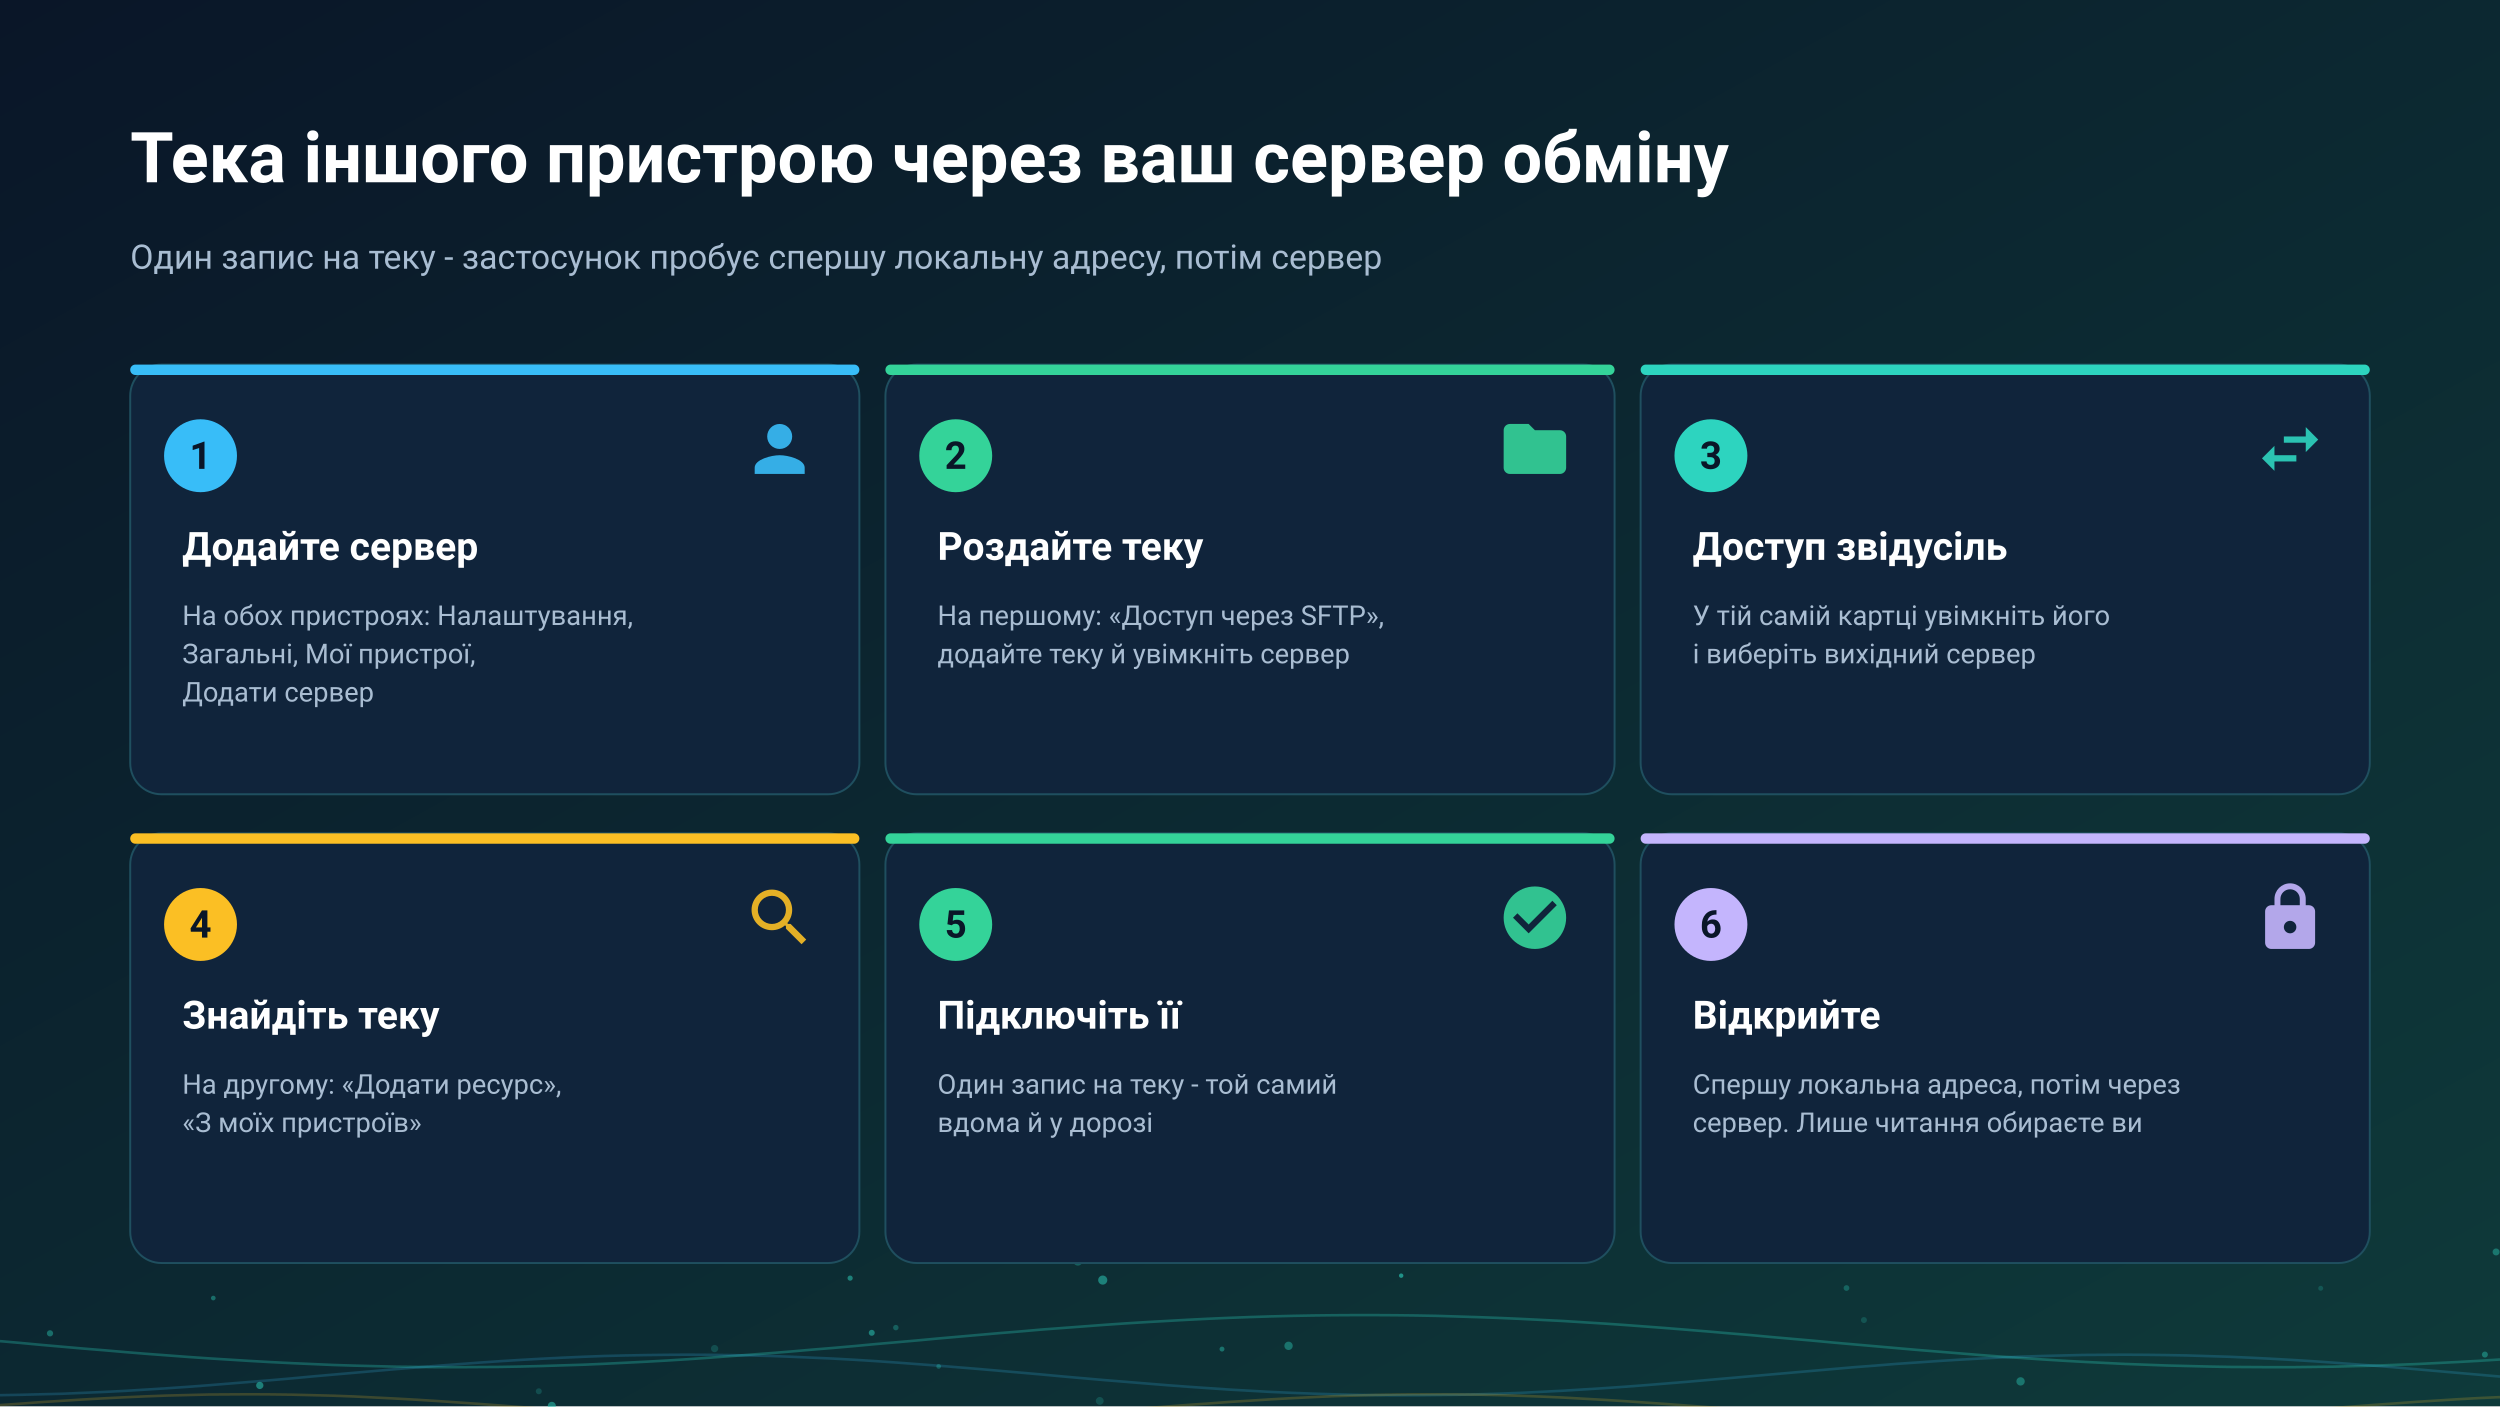
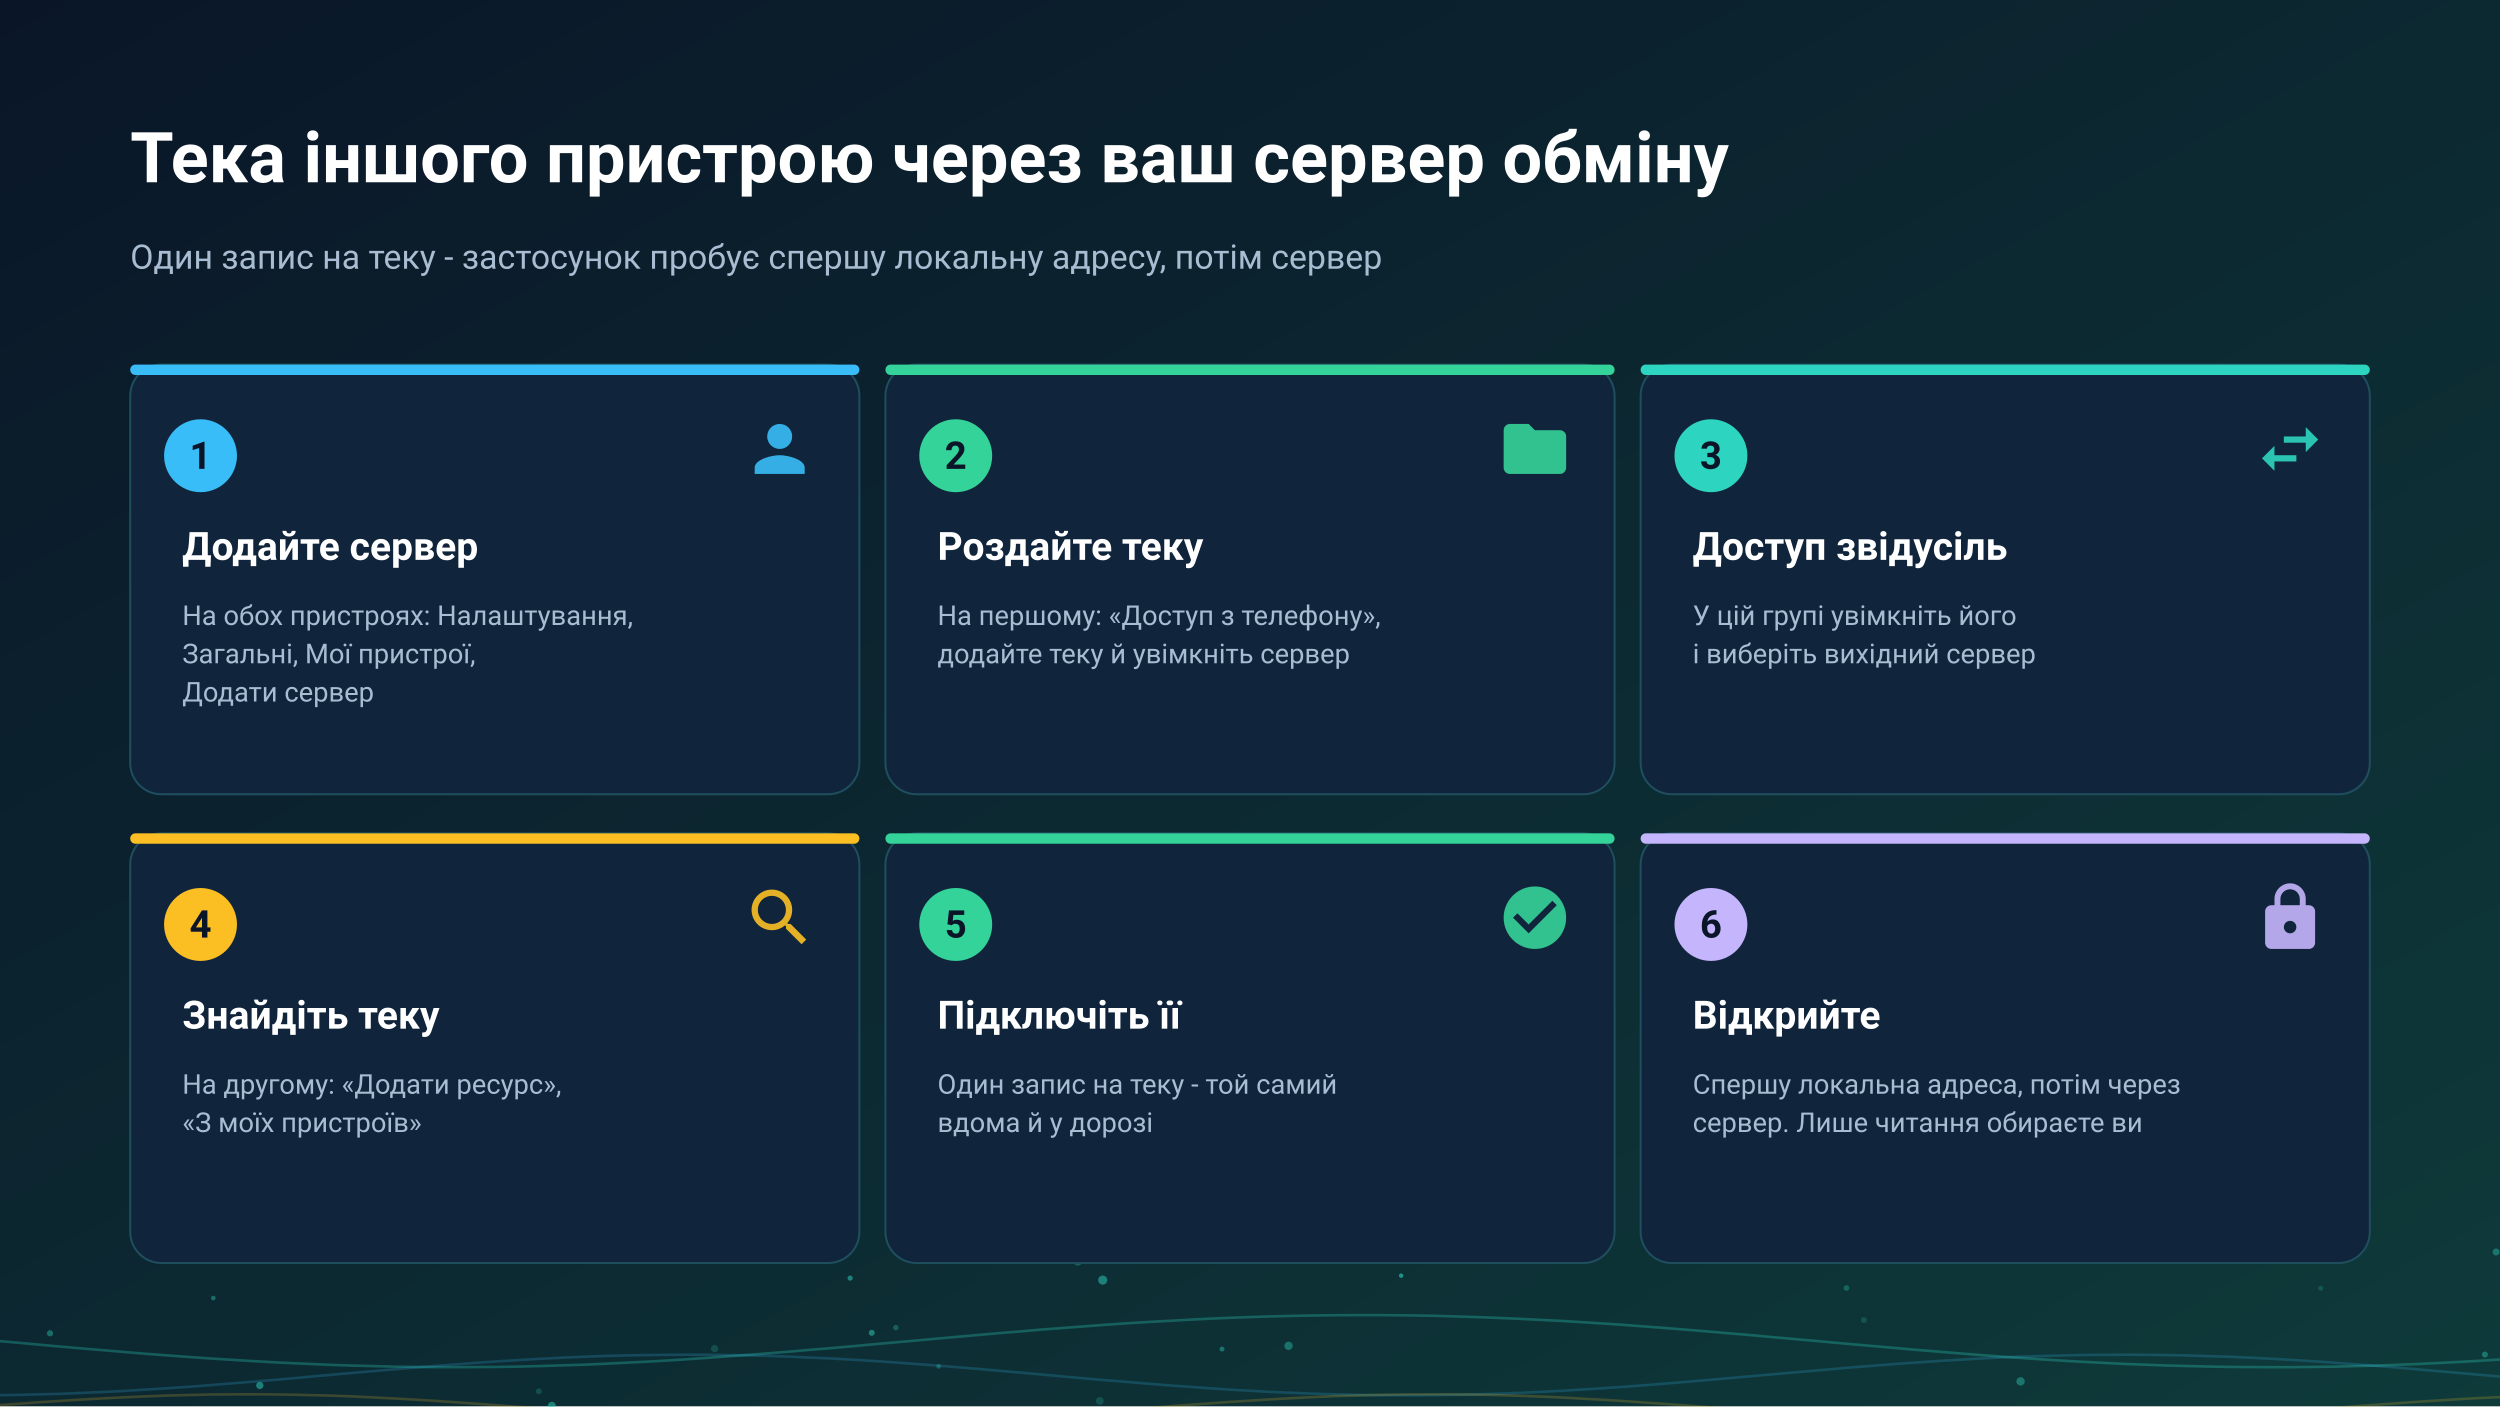
<svg xmlns="http://www.w3.org/2000/svg" viewBox="0 0 1920 1080" width="1920" height="1080" role="img" aria-labelledby="t d" lang="uk">
  <defs>
    <marker id="arr-control" viewBox="0 0 10 10" refX="8.5" refY="5" markerWidth="7" markerHeight="7" orient="auto">
      <path d="M0 0L10 5L0 10z" fill="#38bdf8" />
    </marker>
    <marker id="arr-control-s" viewBox="0 0 10 10" refX="1.5" refY="5" markerWidth="7" markerHeight="7" orient="auto">
      <path d="M10 0L0 5L10 10z" fill="#38bdf8" />
    </marker>
    <marker id="arr-tunnel" viewBox="0 0 10 10" refX="8.5" refY="5" markerWidth="7" markerHeight="7" orient="auto">
      <path d="M0 0L10 5L0 10z" fill="#34d399" />
    </marker>
    <marker id="arr-tunnel-s" viewBox="0 0 10 10" refX="1.5" refY="5" markerWidth="7" markerHeight="7" orient="auto">
      <path d="M10 0L0 5L10 10z" fill="#34d399" />
    </marker>
    <marker id="arr-media" viewBox="0 0 10 10" refX="8.5" refY="5" markerWidth="7" markerHeight="7" orient="auto">
      <path d="M0 0L10 5L0 10z" fill="#fbbf24" />
    </marker>
    <marker id="arr-media-s" viewBox="0 0 10 10" refX="1.5" refY="5" markerWidth="7" markerHeight="7" orient="auto">
      <path d="M10 0L0 5L10 10z" fill="#fbbf24" />
    </marker>
    <marker id="arr-lan" viewBox="0 0 10 10" refX="8.5" refY="5" markerWidth="7" markerHeight="7" orient="auto">
      <path d="M0 0L10 5L0 10z" fill="#c4b5fd" />
    </marker>
    <marker id="arr-lan-s" viewBox="0 0 10 10" refX="1.5" refY="5" markerWidth="7" markerHeight="7" orient="auto">
      <path d="M10 0L0 5L10 10z" fill="#c4b5fd" />
    </marker>
    <marker id="arr-danger" viewBox="0 0 10 10" refX="8.5" refY="5" markerWidth="7" markerHeight="7" orient="auto">
      <path d="M0 0L10 5L0 10z" fill="#fca5a5" />
    </marker>
    <marker id="arr-danger-s" viewBox="0 0 10 10" refX="1.5" refY="5" markerWidth="7" markerHeight="7" orient="auto">
      <path d="M10 0L0 5L10 10z" fill="#fca5a5" />
    </marker>
    <marker id="arr-server" viewBox="0 0 10 10" refX="8.5" refY="5" markerWidth="7" markerHeight="7" orient="auto">
      <path d="M0 0L10 5L0 10z" fill="#2dd4bf" />
    </marker>
    <marker id="arr-server-s" viewBox="0 0 10 10" refX="1.5" refY="5" markerWidth="7" markerHeight="7" orient="auto">
      <path d="M10 0L0 5L10 10z" fill="#2dd4bf" />
    </marker>
    <marker id="arr-muted" viewBox="0 0 10 10" refX="8.5" refY="5" markerWidth="7" markerHeight="7" orient="auto">
      <path d="M0 0L10 5L0 10z" fill="#a9bdd2" />
    </marker>
    <marker id="arr-muted-s" viewBox="0 0 10 10" refX="1.5" refY="5" markerWidth="7" markerHeight="7" orient="auto">
      <path d="M10 0L0 5L10 10z" fill="#a9bdd2" />
    </marker>
    <marker id="arr-text" viewBox="0 0 10 10" refX="8.5" refY="5" markerWidth="7" markerHeight="7" orient="auto">
      <path d="M0 0L10 5L0 10z" fill="#ffffff" />
    </marker>
    <marker id="arr-text-s" viewBox="0 0 10 10" refX="1.5" refY="5" markerWidth="7" markerHeight="7" orient="auto">
      <path d="M10 0L0 5L10 10z" fill="#ffffff" />
    </marker>
    <filter id="soft" x="-20%" y="-20%" width="140%" height="140%">
      <feDropShadow dx="0" dy="4" stdDeviation="8" flood-color="#000" flood-opacity="0.18" />
    </filter>
    <filter id="glow" x="-50%" y="-50%" width="200%" height="200%">
      <feGaussianBlur stdDeviation="14" />
    </filter>
    <linearGradient id="bgGrad" x1="0" y1="0" x2="1" y2="1">
      <stop offset="0" stop-color="#0a1628" />
      <stop offset="1" stop-color="#0e3a3a" />
    </linearGradient>
    <radialGradient id="hub" cx="0.5" cy="0.5" r="0.5">
      <stop offset="0" stop-color="#2dd4bf" stop-opacity="0.55" />
      <stop offset="1" stop-color="#2dd4bf" stop-opacity="0" />
    </radialGradient>
  </defs>
  <rect width="1920" height="1080" fill="url(#bgGrad)" />
  <g aria-hidden="true">
    <polyline points="0 1030 16 1031.4 32 1032.9 48 1034.3 64 1035.7 80 1037 96 1038.4 112 1039.7 128 1040.9 144 1042.1 160 1043.2 176 1044.2 192 1045.2 208 1046.1 224 1046.9 240 1047.6 256 1048.3 272 1048.8 288 1049.2 304 1049.6 320 1049.8 336 1050 352 1050 368 1049.9 384 1049.8 400 1049.5 416 1049.1 432 1048.6 448 1048.1 464 1047.4 480 1046.6 496 1045.8 512 1044.9 528 1043.9 544 1042.8 560 1041.6 576 1040.4 592 1039.2 608 1037.9 624 1036.5 640 1035.2 656 1033.8 672 1032.3 688 1030.9 704 1029.5 720 1028 736 1026.6 752 1025.2 768 1023.8 784 1022.5 800 1021.1 816 1019.9 832 1018.7 848 1017.5 864 1016.4 880 1015.4 896 1014.5 912 1013.6 928 1012.8 944 1012.1 960 1011.5 976 1011 992 1010.6 1008 1010.3 1024 1010.1 1040 1010 1056 1010 1072 1010.1 1088 1010.3 1104 1010.6 1120 1011.1 1136 1011.6 1152 1012.2 1168 1012.9 1184 1013.7 1200 1014.5 1216 1015.5 1232 1016.5 1248 1017.6 1264 1018.8 1280 1020 1296 1021.3 1312 1022.6 1328 1024 1344 1025.3 1360 1026.8 1376 1028.2 1392 1029.6 1408 1031.1 1424 1032.5 1440 1033.9 1456 1035.3 1472 1036.7 1488 1038 1504 1039.3 1520 1040.6 1536 1041.8 1552 1042.9 1568 1044 1584 1045 1600 1045.9 1616 1046.7 1632 1047.5 1648 1048.1 1664 1048.7 1680 1049.1 1696 1049.5 1712 1049.8 1728 1049.9 1744 1050 1760 1050 1776 1049.8 1792 1049.6 1808 1049.2 1824 1048.8 1840 1048.2 1856 1047.6 1872 1046.8 1888 1046 1904 1045.1 1920 1044.1" fill="none" stroke="#2dd4bf" stroke-width="2" opacity="0.3" />
    <polyline points="0 1071.5 16 1071.2 32 1070.8 48 1070.4 64 1069.7 80 1069 96 1068.2 112 1067.2 128 1066.2 144 1065.1 160 1063.9 176 1062.6 192 1061.3 208 1060 224 1058.6 240 1057.1 256 1055.7 272 1054.3 288 1052.9 304 1051.5 320 1050.2 336 1048.9 352 1047.7 368 1046.5 384 1045.4 400 1044.4 416 1043.5 432 1042.7 448 1042 464 1041.4 480 1041 496 1040.7 512 1040.5 528 1040.4 544 1040.5 560 1040.7 576 1041 592 1041.4 608 1042 624 1042.7 640 1043.4 656 1044.3 672 1045.3 688 1046.4 704 1047.6 720 1048.8 736 1050.1 752 1051.4 768 1052.8 784 1054.2 800 1055.6 816 1057.1 832 1058.5 848 1059.9 864 1061.2 880 1062.5 896 1063.8 912 1065 928 1066.1 944 1067.2 960 1068.1 976 1069 992 1069.7 1008 1070.3 1024 1070.8 1040 1071.2 1056 1071.5 1072 1071.6 1088 1071.6 1104 1071.4 1120 1071.2 1136 1070.8 1152 1070.3 1168 1069.7 1184 1068.9 1200 1068.1 1216 1067.1 1232 1066.1 1248 1065 1264 1063.8 1280 1062.5 1296 1061.2 1312 1059.8 1328 1058.4 1344 1057 1360 1055.6 1376 1054.2 1392 1052.8 1408 1051.4 1424 1050 1440 1048.8 1456 1047.5 1472 1046.4 1488 1045.3 1504 1044.3 1520 1043.4 1536 1042.6 1552 1041.9 1568 1041.4 1584 1041 1600 1040.6 1616 1040.5 1632 1040.4 1648 1040.5 1664 1040.7 1680 1041 1696 1041.5 1712 1042 1728 1042.7 1744 1043.5 1760 1044.4 1776 1045.4 1792 1046.5 1808 1047.7 1824 1048.9 1840 1050.2 1856 1051.6 1872 1053 1888 1054.4 1904 1055.8 1920 1057.2" fill="none" stroke="#38bdf8" stroke-width="2" opacity="0.2" />
    <polyline points="0 1079.1 16 1078 32 1076.8 48 1075.8 64 1074.8 80 1073.9 96 1073.1 112 1072.4 128 1071.8 144 1071.4 160 1071 176 1070.9 192 1070.8 208 1070.9 224 1071.1 240 1071.5 256 1071.9 272 1072.5 288 1073.3 304 1074.1 320 1075 336 1076 352 1077.1 368 1078.2 384 1079.4 400 1080.6 416 1081.9 432 1083.1 448 1084.3 464 1085.5 480 1086.7 496 1087.8 512 1088.8 528 1089.7 544 1090.6 560 1091.3 576 1091.9 592 1092.4 608 1092.8 624 1093.1 640 1093.2 656 1093.2 672 1093 688 1092.7 704 1092.3 720 1091.8 736 1091.1 752 1090.3 768 1089.4 784 1088.5 800 1087.4 816 1086.3 832 1085.1 848 1083.9 864 1082.7 880 1081.5 896 1080.2 912 1079 928 1077.9 944 1076.7 960 1075.7 976 1074.7 992 1073.8 1008 1073 1024 1072.3 1040 1071.8 1056 1071.3 1072 1071 1088 1070.8 1104 1070.8 1120 1070.9 1136 1071.1 1152 1071.5 1168 1072 1184 1072.6 1200 1073.3 1216 1074.2 1232 1075.1 1248 1076.1 1264 1077.2 1280 1078.3 1296 1079.5 1312 1080.7 1328 1082 1344 1083.2 1360 1084.4 1376 1085.6 1392 1086.8 1408 1087.8 1424 1088.9 1440 1089.8 1456 1090.6 1472 1091.4 1488 1092 1504 1092.5 1520 1092.9 1536 1093.1 1552 1093.2 1568 1093.2 1584 1093 1600 1092.7 1616 1092.3 1632 1091.7 1648 1091 1664 1090.2 1680 1089.4 1696 1088.4 1712 1087.3 1728 1086.2 1744 1085 1760 1083.8 1776 1082.6 1792 1081.4 1808 1080.1 1824 1078.9 1840 1077.8 1856 1076.6 1872 1075.6 1888 1074.6 1904 1073.7 1920 1073" fill="none" stroke="#fbbf24" stroke-width="2" opacity="0.2" />
    <circle cx="563.6" cy="1093.5" r="3.2" fill="#2dd4bf" stroke="none" stroke-width="2" opacity="0.2" />
    <circle cx="1076.1" cy="979.7" r="1.7" fill="#2dd4bf" stroke="none" stroke-width="2" opacity="0.6" />
    <circle cx="669.5" cy="1023.6" r="2.3" fill="#2dd4bf" stroke="none" stroke-width="2" opacity="0.5" />
    <circle cx="1334.4" cy="946.7" r="1.2" fill="#2dd4bf" stroke="none" stroke-width="2" opacity="0.6" />
    <circle cx="237" cy="1128.2" r="3" fill="#2dd4bf" stroke="none" stroke-width="2" opacity="0.4" />
    <circle cx="413.8" cy="1068.5" r="2.3" fill="#2dd4bf" stroke="none" stroke-width="2" opacity="0.2" />
    <circle cx="1908.4" cy="1040.3" r="2.3" fill="#2dd4bf" stroke="none" stroke-width="2" opacity="0.4" />
    <circle cx="720.9" cy="1049.4" r="1.8" fill="#2dd4bf" stroke="none" stroke-width="2" opacity="0.3" />
    <circle cx="966.8" cy="954" r="2.8" fill="#2dd4bf" stroke="none" stroke-width="2" opacity="0.6" />
    <circle cx="989.6" cy="1033.6" r="3.2" fill="#2dd4bf" stroke="none" stroke-width="2" opacity="0.4" />
    <circle cx="1551.8" cy="1060.9" r="3.2" fill="#2dd4bf" stroke="none" stroke-width="2" opacity="0.4" />
    <circle cx="938.5" cy="1036.1" r="1.9" fill="#2dd4bf" stroke="none" stroke-width="2" opacity="0.4" />
    <circle cx="844.6" cy="1075.9" r="3" fill="#2dd4bf" stroke="none" stroke-width="2" opacity="0.2" />
    <circle cx="1536.2" cy="961.8" r="3.1" fill="#2dd4bf" stroke="none" stroke-width="2" opacity="0.5" />
    <circle cx="381.4" cy="1112.6" r="1.5" fill="#2dd4bf" stroke="none" stroke-width="2" opacity="0.2" />
    <circle cx="1281.1" cy="1094.8" r="2.5" fill="#2dd4bf" stroke="none" stroke-width="2" opacity="0.5" />
    <circle cx="163.8" cy="996.9" r="1.8" fill="#2dd4bf" stroke="none" stroke-width="2" opacity="0.4" />
    <circle cx="652.9" cy="981.6" r="2" fill="#2dd4bf" stroke="none" stroke-width="2" opacity="0.5" />
    <circle cx="1917" cy="961.5" r="2.7" fill="#2dd4bf" stroke="none" stroke-width="2" opacity="0.4" />
    <circle cx="1437.4" cy="1134.9" r="2.5" fill="#2dd4bf" stroke="none" stroke-width="2" opacity="0.4" />
    <circle cx="188.2" cy="942" r="1.3" fill="#2dd4bf" stroke="none" stroke-width="2" opacity="0.5" />
    <circle cx="1418.1" cy="989.2" r="2.2" fill="#2dd4bf" stroke="none" stroke-width="2" opacity="0.3" />
    <circle cx="514.9" cy="1155.8" r="2.8" fill="#2dd4bf" stroke="none" stroke-width="2" opacity="0.5" />
    <circle cx="424.3" cy="1105.5" r="3.6" fill="#2dd4bf" stroke="none" stroke-width="2" opacity="0.2" />
    <circle cx="1877.1" cy="1156.5" r="2.4" fill="#2dd4bf" stroke="none" stroke-width="2" opacity="0.3" />
    <circle cx="251.1" cy="1099.8" r="1.4" fill="#2dd4bf" stroke="none" stroke-width="2" opacity="0.3" />
    <circle cx="440.3" cy="953.3" r="1.2" fill="#2dd4bf" stroke="none" stroke-width="2" opacity="0.5" />
    <circle cx="827.8" cy="968.5" r="3.5" fill="#2dd4bf" stroke="none" stroke-width="2" opacity="0.3" />
    <circle cx="369.5" cy="1082.4" r="1" fill="#2dd4bf" stroke="none" stroke-width="2" opacity="0.4" />
    <circle cx="1146.7" cy="1119.1" r="1.3" fill="#2dd4bf" stroke="none" stroke-width="2" opacity="0.5" />
    <circle cx="1565" cy="1138.3" r="1.9" fill="#2dd4bf" stroke="none" stroke-width="2" opacity="0.3" />
    <circle cx="950" cy="1084.6" r="2.2" fill="#2dd4bf" stroke="none" stroke-width="2" opacity="0.3" />
    <circle cx="199.5" cy="1064" r="2.8" fill="#2dd4bf" stroke="none" stroke-width="2" opacity="0.5" />
    <circle cx="688" cy="1019.6" r="2.1" fill="#2dd4bf" stroke="none" stroke-width="2" opacity="0.3" />
    <circle cx="1622.3" cy="1128.3" r="2.4" fill="#2dd4bf" stroke="none" stroke-width="2" opacity="0.5" />
    <circle cx="290.8" cy="1103" r="3.5" fill="#2dd4bf" stroke="none" stroke-width="2" opacity="0.2" />
    <circle cx="38.4" cy="1024" r="2.4" fill="#2dd4bf" stroke="none" stroke-width="2" opacity="0.4" />
    <circle cx="1431.5" cy="1013.8" r="2.3" fill="#2dd4bf" stroke="none" stroke-width="2" opacity="0.2" />
    <circle cx="1672.2" cy="1086.6" r="2.1" fill="#2dd4bf" stroke="none" stroke-width="2" opacity="0.3" />
    <circle cx="697.9" cy="1117.1" r="3" fill="#2dd4bf" stroke="none" stroke-width="2" opacity="0.4" />
    <circle cx="1120.7" cy="1121.8" r="2.6" fill="#2dd4bf" stroke="none" stroke-width="2" opacity="0.5" />
    <circle cx="846.9" cy="983.1" r="3.5" fill="#2dd4bf" stroke="none" stroke-width="2" opacity="0.5" />
    <circle cx="423.8" cy="1079.7" r="3.1" fill="#2dd4bf" stroke="none" stroke-width="2" opacity="0.5" />
    <circle cx="548.8" cy="1035.7" r="2.8" fill="#2dd4bf" stroke="none" stroke-width="2" opacity="0.2" />
    <circle cx="1782.3" cy="989.4" r="1.9" fill="#2dd4bf" stroke="none" stroke-width="2" opacity="0.2" />
    <circle cx="227.9" cy="1138.7" r="2.3" fill="#2dd4bf" stroke="none" stroke-width="2" opacity="0.5" />
  </g>
  <text x="100" y="140" font-family="'Segoe UI', Roboto, 'Noto Sans', 'Helvetica Neue', Arial, sans-serif" font-size="54" font-weight="700" fill="#ffffff" text-anchor="start">
    <tspan x="100" dy="0">Тека іншого пристрою через ваш сервер обміну</tspan>
  </text>
  <text x="100" y="206.4" font-family="'Segoe UI', Roboto, 'Noto Sans', 'Helvetica Neue', Arial, sans-serif" font-size="26" font-weight="400" fill="#a9bdd2" text-anchor="start">
    <tspan x="100" dy="0">Один запис на теку - застосунок пробує спершу локальну адресу, потім сервер</tspan>
  </text>
  <rect x="100" y="280" width="560" height="330" rx="24" fill="#10243b" stroke="#1f4f5f" stroke-width="1.5" />
  <rect x="100" y="280" width="560" height="8" rx="4" fill="#38bdf8" stroke="none" stroke-width="1.5" />
  <circle cx="154" cy="350" r="28" fill="#38bdf8" stroke="none" stroke-width="2" />
  <text x="154" y="360.1" font-family="'Segoe UI', Roboto, 'Noto Sans', 'Helvetica Neue', Arial, sans-serif" font-size="29.4" font-weight="700" fill="#0a1628" text-anchor="middle">
    <tspan x="154" dy="0">1</tspan>
  </text>
  <g transform="translate(570 316) scale(2.4)" opacity="0.9">
    <path d="M12 12c2.21 0 4-1.79 4-4s-1.79-4-4-4-4 1.79-4 4 1.79 4 4 4zm0 2c-2.67 0-8 1.34-8 4v2h16v-2c0-2.66-5.33-4-8-4z" fill="#38bdf8" />
  </g>
  <text x="140" y="430" font-family="'Segoe UI', Roboto, 'Noto Sans', 'Helvetica Neue', Arial, sans-serif" font-size="30" font-weight="700" fill="#ffffff" text-anchor="start">
    <tspan x="140" dy="0">Додайте сервер</tspan>
  </text>
  <text x="140" y="480" font-family="'Segoe UI', Roboto, 'Noto Sans', 'Helvetica Neue', Arial, sans-serif" font-size="21" font-weight="400" fill="#a9bdd2" text-anchor="start">
    <tspan x="140" dy="0">На обох пристроях: Налаштування,</tspan>
    <tspan x="140" dy="29.4">Загальні, Мої пристрої,</tspan>
    <tspan x="140" dy="29.4">Додати сервер</tspan>
  </text>
  <rect x="680" y="280" width="560" height="330" rx="24" fill="#10243b" stroke="#1f4f5f" stroke-width="1.5" />
  <rect x="680" y="280" width="560" height="8" rx="4" fill="#34d399" stroke="none" stroke-width="1.5" />
  <circle cx="734" cy="350" r="28" fill="#34d399" stroke="none" stroke-width="2" />
  <text x="734" y="360.1" font-family="'Segoe UI', Roboto, 'Noto Sans', 'Helvetica Neue', Arial, sans-serif" font-size="29.4" font-weight="700" fill="#0a1628" text-anchor="middle">
    <tspan x="734" dy="0">2</tspan>
  </text>
  <g transform="translate(1150 316) scale(2.4)" opacity="0.9">
    <path d="M10 4H4c-1.1 0-1.99.9-1.99 2L2 18c0 1.1.9 2 2 2h16c1.1 0 2-.9 2-2V8c0-1.1-.9-2-2-2h-8l-2-2z" fill="#34d399" />
  </g>
  <text x="720" y="430" font-family="'Segoe UI', Roboto, 'Noto Sans', 'Helvetica Neue', Arial, sans-serif" font-size="30" font-weight="700" fill="#ffffff" text-anchor="start">
    <tspan x="720" dy="0">Роздайте теку</tspan>
  </text>
  <text x="720" y="480" font-family="'Segoe UI', Roboto, 'Noto Sans', 'Helvetica Neue', Arial, sans-serif" font-size="21" font-weight="400" fill="#a9bdd2" text-anchor="start">
-     <tspan x="720" dy="0">На першому: «Доступ через SFTP»,</tspan>
+     <tspan x="720" dy="0">На першому: «Доступ з телефону»,</tspan>
    <tspan x="720" dy="29.4">додайте теку й увімкніть сервер</tspan>
  </text>
  <rect x="1260" y="280" width="560" height="330" rx="24" fill="#10243b" stroke="#1f4f5f" stroke-width="1.5" />
  <rect x="1260" y="280" width="560" height="8" rx="4" fill="#2dd4bf" stroke="none" stroke-width="1.5" />
  <circle cx="1314" cy="350" r="28" fill="#2dd4bf" stroke="none" stroke-width="2" />
  <text x="1314" y="360.1" font-family="'Segoe UI', Roboto, 'Noto Sans', 'Helvetica Neue', Arial, sans-serif" font-size="29.4" font-weight="700" fill="#0a1628" text-anchor="middle">
    <tspan x="1314" dy="0">3</tspan>
  </text>
  <g transform="translate(1730 316) scale(2.4)" opacity="0.9">
    <path d="M6.99 11L3 15l3.99 4v-3H14v-2H6.99v-3zM21 9l-3.99-4v3H10v2h7.01v3L21 9z" fill="#2dd4bf" />
  </g>
  <text x="1300" y="430" font-family="'Segoe UI', Roboto, 'Noto Sans', 'Helvetica Neue', Arial, sans-serif" font-size="30" font-weight="700" fill="#ffffff" text-anchor="start">
    <tspan x="1300" dy="0">Доступ звідусіль</tspan>
  </text>
  <text x="1300" y="480" font-family="'Segoe UI', Roboto, 'Noto Sans', 'Helvetica Neue', Arial, sans-serif" font-size="21" font-weight="400" fill="#a9bdd2" text-anchor="start">
-     <tspan x="1300" dy="0">У тій самій картці увімкніть його</tspan>
+     <tspan x="1300" dy="0">У цій групі увімкніть його</tspan>
    <tspan x="1300" dy="29.4">і виберіть вихідний сервер</tspan>
  </text>
  <rect x="100" y="640" width="560" height="330" rx="24" fill="#10243b" stroke="#1f4f5f" stroke-width="1.5" />
  <rect x="100" y="640" width="560" height="8" rx="4" fill="#fbbf24" stroke="none" stroke-width="1.5" />
  <circle cx="154" cy="710" r="28" fill="#fbbf24" stroke="none" stroke-width="2" />
  <text x="154" y="720.1" font-family="'Segoe UI', Roboto, 'Noto Sans', 'Helvetica Neue', Arial, sans-serif" font-size="29.4" font-weight="700" fill="#0a1628" text-anchor="middle">
    <tspan x="154" dy="0">4</tspan>
  </text>
  <g transform="translate(570 676) scale(2.4)" opacity="0.9">
    <path d="M15.5 14h-.79l-.28-.27C15.41 12.59 16 11.11 16 9.5 16 5.91 13.09 3 9.5 3S3 5.91 3 9.5 5.91 16 9.5 16c1.61 0 3.09-.59 4.23-1.57l.27.28v.79l5 4.99L20.49 19l-4.99-5zm-6 0C7.01 14 5 11.99 5 9.5S7.01 5 9.5 5 14 7.01 14 9.5 11.99 14 9.5 14z" fill="#fbbf24" />
  </g>
  <text x="140" y="790" font-family="'Segoe UI', Roboto, 'Noto Sans', 'Helvetica Neue', Arial, sans-serif" font-size="30" font-weight="700" fill="#ffffff" text-anchor="start">
    <tspan x="140" dy="0">Знайдіть теку</tspan>
  </text>
  <text x="140" y="840" font-family="'Segoe UI', Roboto, 'Noto Sans', 'Helvetica Neue', Arial, sans-serif" font-size="21" font-weight="400" fill="#a9bdd2" text-anchor="start">
    <tspan x="140" dy="0">На другому: «Додати ресурс»,</tspan>
    <tspan x="140" dy="29.4">«З моїх пристроїв»</tspan>
  </text>
  <rect x="680" y="640" width="560" height="330" rx="24" fill="#10243b" stroke="#1f4f5f" stroke-width="1.5" />
  <rect x="680" y="640" width="560" height="8" rx="4" fill="#34d399" stroke="none" stroke-width="1.5" />
  <circle cx="734" cy="710" r="28" fill="#34d399" stroke="none" stroke-width="2" />
  <text x="734" y="720.1" font-family="'Segoe UI', Roboto, 'Noto Sans', 'Helvetica Neue', Arial, sans-serif" font-size="29.4" font-weight="700" fill="#0a1628" text-anchor="middle">
    <tspan x="734" dy="0">5</tspan>
  </text>
  <g transform="translate(1150 676) scale(2.4)" opacity="0.9">
    <path d="M12 2C6.48 2 2 6.48 2 12s4.48 10 10 10 10-4.48 10-10S17.52 2 12 2zm-2 15l-5-5 1.41-1.41L10 14.17l7.590-7.59L19 8l-9 9z" fill="#34d399" />
  </g>
  <text x="720" y="790" font-family="'Segoe UI', Roboto, 'Noto Sans', 'Helvetica Neue', Arial, sans-serif" font-size="30" font-weight="700" fill="#ffffff" text-anchor="start">
    <tspan x="720" dy="0">Підключіть її</tspan>
  </text>
  <text x="720" y="840" font-family="'Segoe UI', Roboto, 'Noto Sans', 'Helvetica Neue', Arial, sans-serif" font-size="21" font-weight="400" fill="#a9bdd2" text-anchor="start">
    <tspan x="720" dy="0">Один запис на теку - той самий</tspan>
    <tspan x="720" dy="29.4">вдома й у дорозі</tspan>
  </text>
  <rect x="1260" y="640" width="560" height="330" rx="24" fill="#10243b" stroke="#1f4f5f" stroke-width="1.5" />
  <rect x="1260" y="640" width="560" height="8" rx="4" fill="#c4b5fd" stroke="none" stroke-width="1.5" />
  <circle cx="1314" cy="710" r="28" fill="#c4b5fd" stroke="none" stroke-width="2" />
  <text x="1314" y="720.1" font-family="'Segoe UI', Roboto, 'Noto Sans', 'Helvetica Neue', Arial, sans-serif" font-size="29.4" font-weight="700" fill="#0a1628" text-anchor="middle">
    <tspan x="1314" dy="0">6</tspan>
  </text>
  <g transform="translate(1730 676) scale(2.4)" opacity="0.9">
    <path d="M18 8h-1V6c0-2.76-2.24-5-5-5S7 3.24 7 6v2H6c-1.1 0-2 .9-2 2v10c0 1.1.9 2 2 2h12c1.1 0 2-.9 2-2V10c0-1.1-.9-2-2-2zm-6 9c-1.1 0-2-.9-2-2s.9-2 2-2 2 .9 2 2-.9 2-2 2zm3.1-9H8.9V6c0-1.71 1.39-3.1 3.1-3.1 1.71 0 3.1 1.39 3.1 3.1v2z" fill="#c4b5fd" />
  </g>
  <text x="1300" y="790" font-family="'Segoe UI', Roboto, 'Noto Sans', 'Helvetica Neue', Arial, sans-serif" font-size="30" font-weight="700" fill="#ffffff" text-anchor="start">
    <tspan x="1300" dy="0">Відкрийте</tspan>
  </text>
  <text x="1300" y="840" font-family="'Segoe UI', Roboto, 'Noto Sans', 'Helvetica Neue', Arial, sans-serif" font-size="21" font-weight="400" fill="#a9bdd2" text-anchor="start">
    <tspan x="1300" dy="0">Спершу локальна адреса, потім через</tspan>
    <tspan x="1300" dy="29.4">сервер. Лише читання обираєте ви</tspan>
  </text>
</svg>
